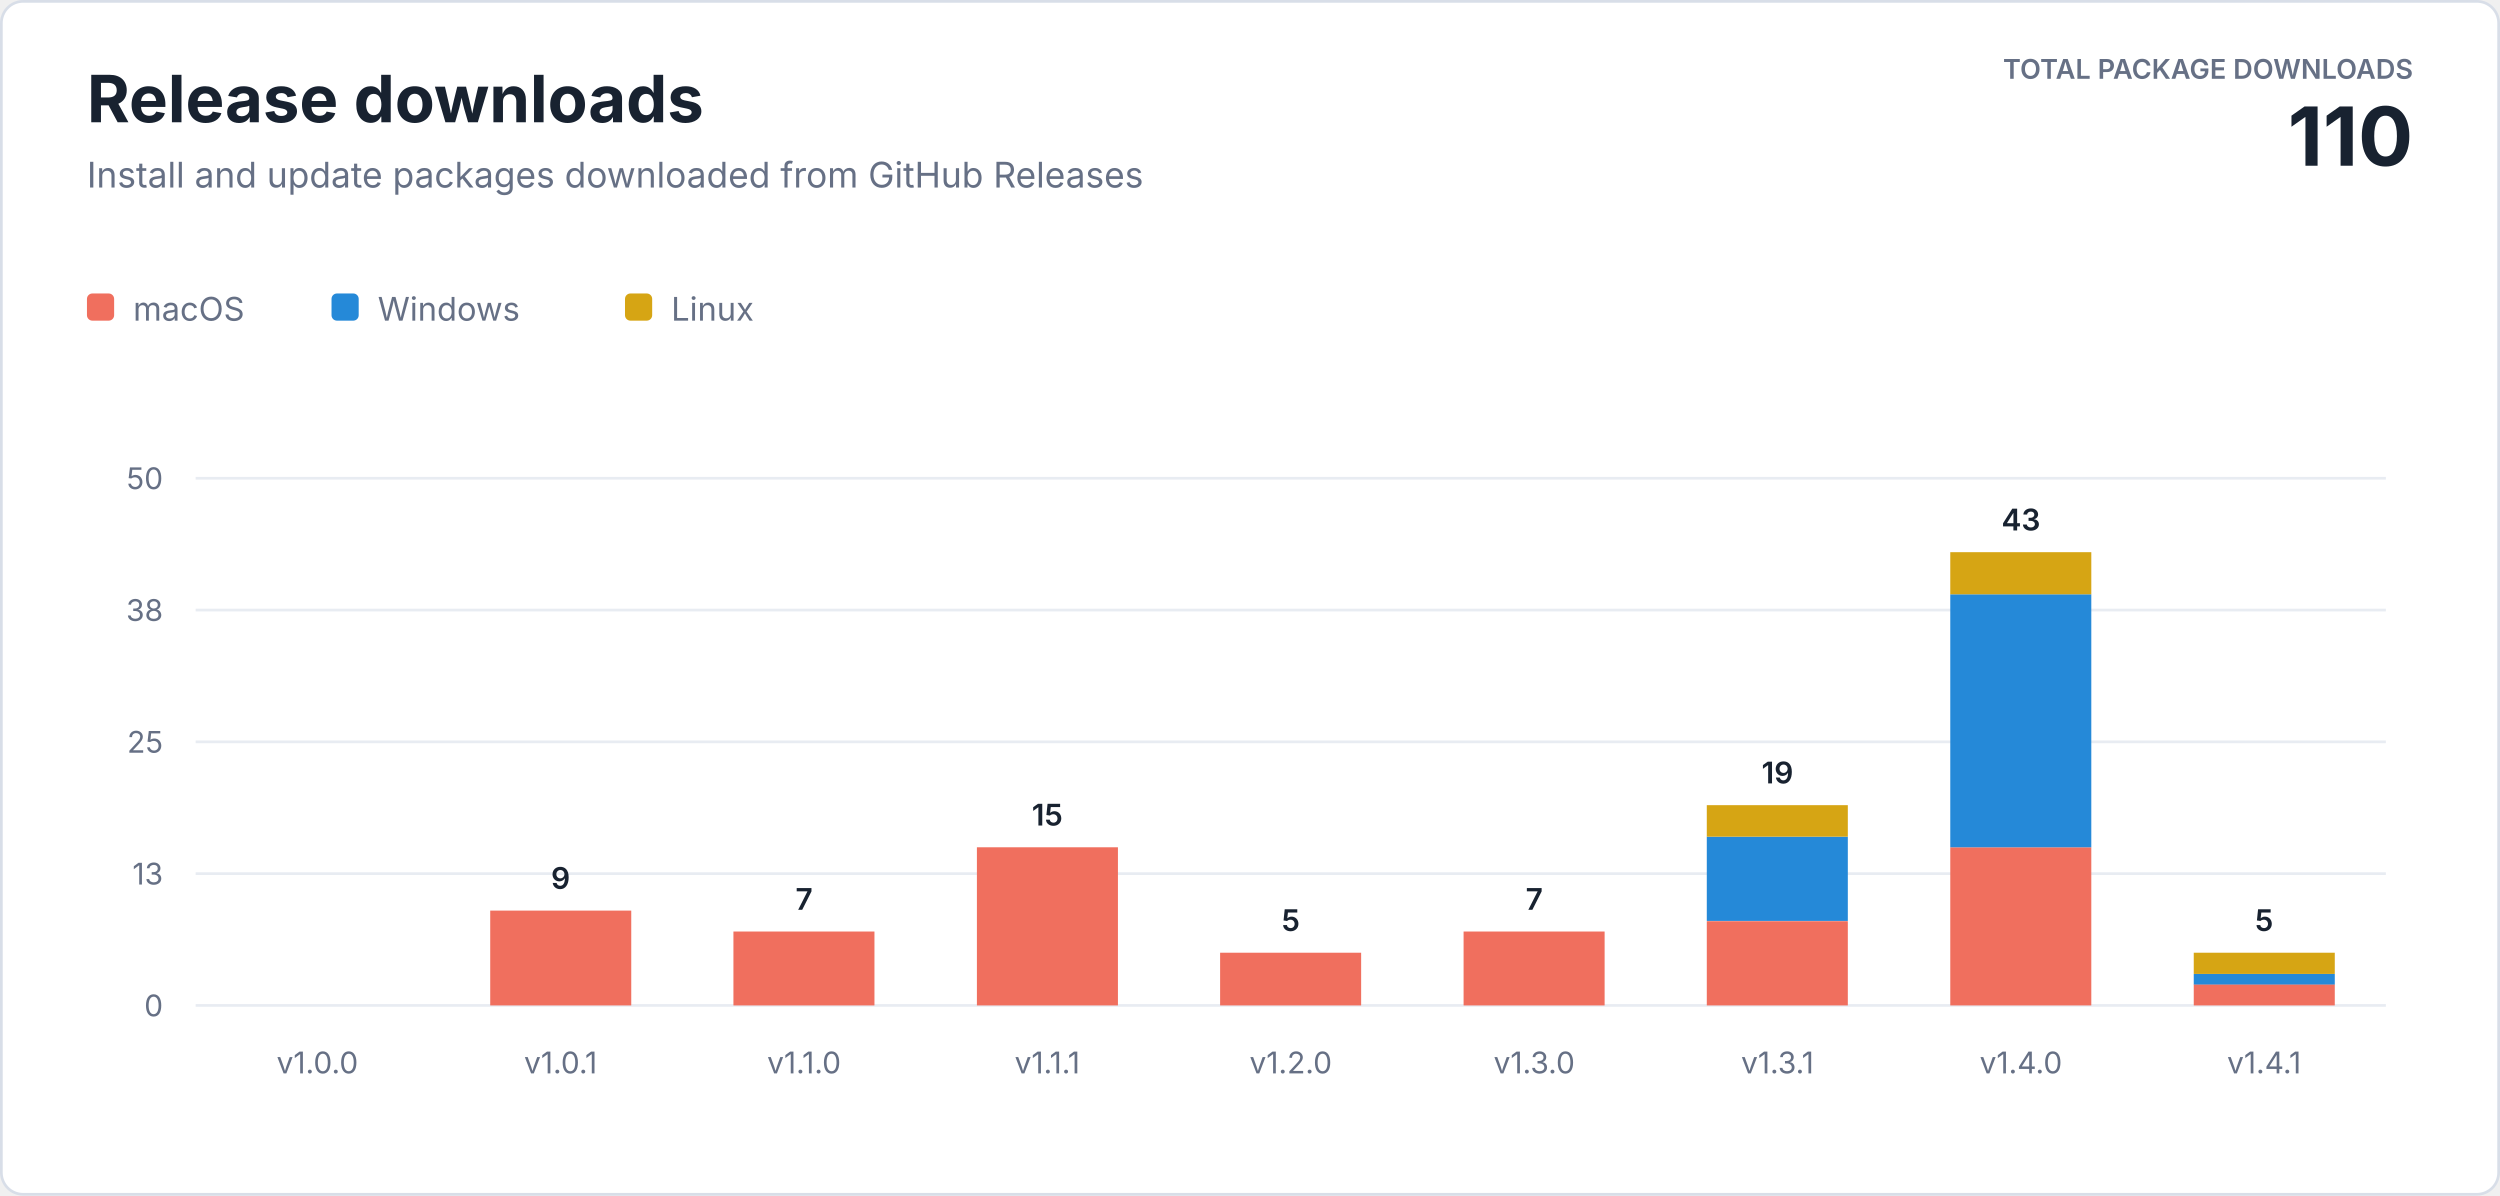
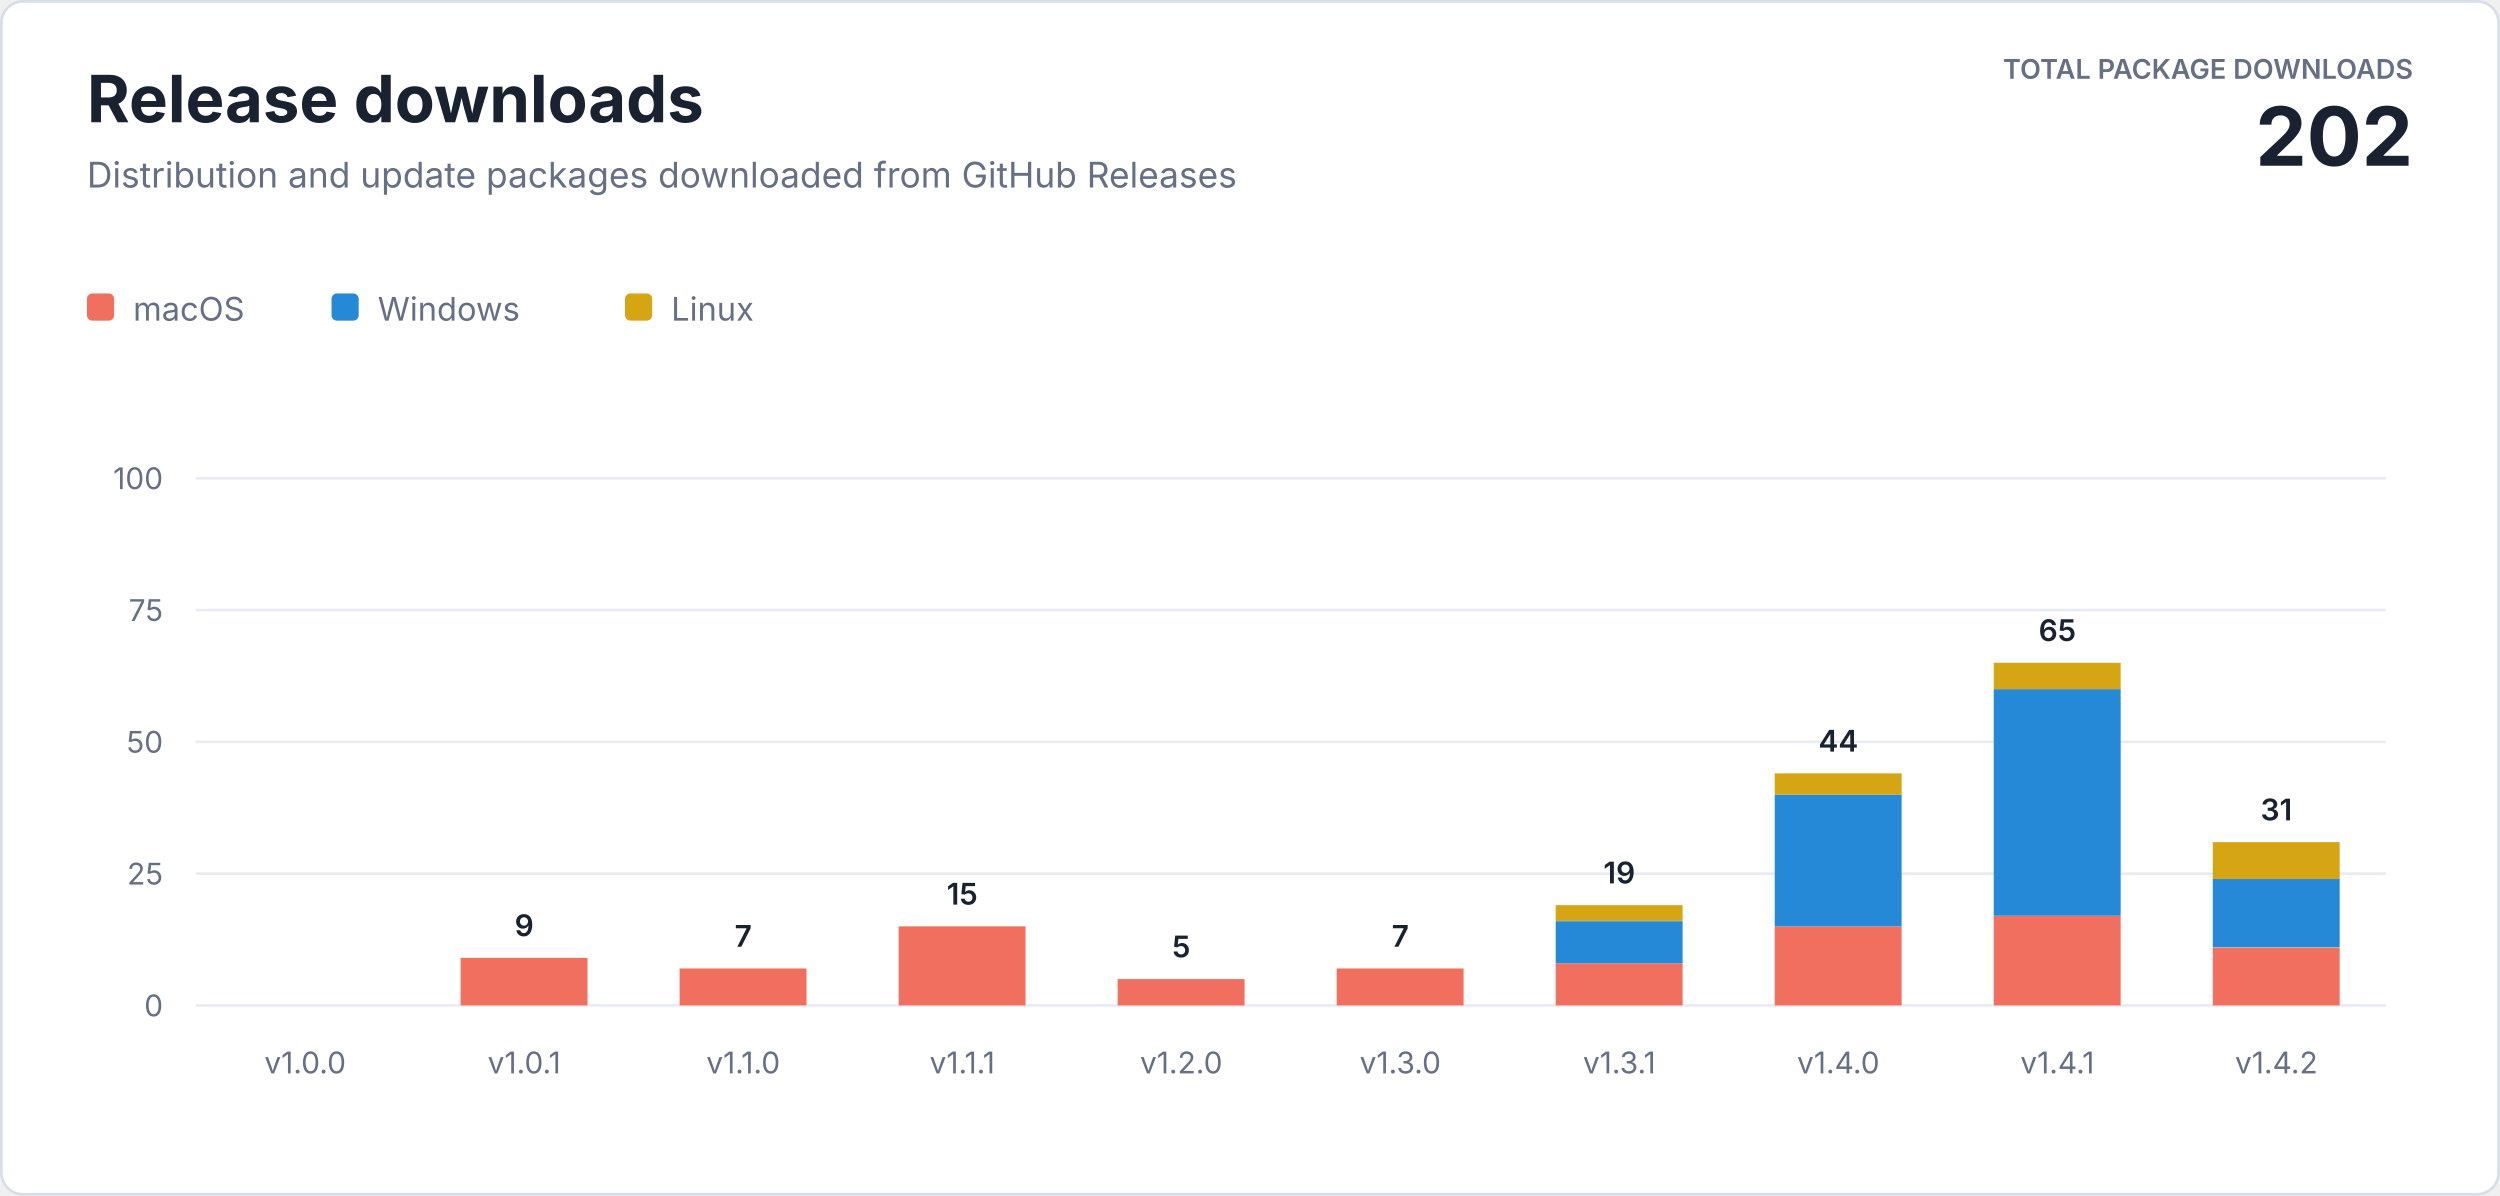
<svg xmlns="http://www.w3.org/2000/svg" width="920" height="440" viewBox="0 0 920 440" role="img" aria-labelledby="title description">
  <style>
    text { font-family: -apple-system, BlinkMacSystemFont, "Segoe UI", sans-serif; letter-spacing: 0; }
    .heading { fill: #182230; font-size: 24px; font-weight: 700; }
    .subtitle { fill: #667085; font-size: 13px; }
    .total-label { fill: #667085; font-size: 10px; font-weight: 600; }
    .total-value { fill: #182230; font-size: 30px; font-weight: 700; }
    .axis { fill: #667085; font-size: 11px; }
    .value { fill: #182230; font-size: 11px; font-weight: 600; }
    .legend { fill: #667085; font-size: 12px; }
  </style>
  <rect x="0.5" y="0.5" width="919" height="439" rx="8" fill="#ffffff" stroke="#d8dee8" />
  <text class="heading" x="32" y="45">Release downloads</text>
-   <text class="subtitle" x="32" y="69">Install and update packages downloaded from GitHub Releases</text>
+   <text class="subtitle" x="32" y="69">Distribution and update packages downloaded from GitHub Releases</text>
  <text class="total-label" x="888" y="29" text-anchor="end">TOTAL PACKAGE DOWNLOADS</text>
-   <text class="total-value" x="888" y="61" text-anchor="end">110</text>
+   <text class="total-value" x="888" y="61" text-anchor="end">202</text>
  <g transform="translate(32 108)">
    <rect width="10" height="10" rx="2" fill="#f06f5e" />
    <text class="legend" x="17" y="10">macOS</text>
    <rect x="90" width="10" height="10" rx="2" fill="#2589d8" />
    <text class="legend" x="107" y="10">Windows</text>
    <rect x="198" width="10" height="10" rx="2" fill="#d6a514" />
    <text class="legend" x="215" y="10">Linux</text>
  </g>
  <line x1="72" y1="370" x2="878" y2="370" stroke="#e8ecf2" />
  <text class="axis" x="60" y="374" text-anchor="end">0</text>
  <line x1="72" y1="321.5" x2="878" y2="321.5" stroke="#e8ecf2" />
-   <text class="axis" x="60" y="325.5" text-anchor="end">13</text>
+   <text class="axis" x="60" y="325.5" text-anchor="end">25</text>
  <line x1="72" y1="273" x2="878" y2="273" stroke="#e8ecf2" />
-   <text class="axis" x="60" y="277" text-anchor="end">25</text>
+   <text class="axis" x="60" y="277" text-anchor="end">50</text>
  <line x1="72" y1="224.5" x2="878" y2="224.5" stroke="#e8ecf2" />
-   <text class="axis" x="60" y="228.5" text-anchor="end">38</text>
+   <text class="axis" x="60" y="228.5" text-anchor="end">75</text>
  <line x1="72" y1="176" x2="878" y2="176" stroke="#e8ecf2" />
-   <text class="axis" x="60" y="180" text-anchor="end">50</text>
-   <text class="axis" x="116.8" y="395" text-anchor="middle">v1.0.0</text>
-   <rect x="180.4" y="335.1" width="51.9" height="34.9" fill="#f06f5e" />
-   <text class="value" x="206.3" y="327.1" text-anchor="middle">9</text>
-   <text class="axis" x="206.3" y="395" text-anchor="middle">v1.0.1</text>
-   <rect x="269.9" y="342.8" width="51.9" height="27.2" fill="#f06f5e" />
-   <text class="value" x="295.9" y="334.8" text-anchor="middle">7</text>
-   <text class="axis" x="295.9" y="395" text-anchor="middle">v1.1.0</text>
-   <rect x="359.5" y="311.8" width="51.9" height="58.2" fill="#f06f5e" />
-   <text class="value" x="385.4" y="303.8" text-anchor="middle">15</text>
-   <text class="axis" x="385.4" y="395" text-anchor="middle">v1.1.1</text>
-   <rect x="449.0" y="350.6" width="51.9" height="19.4" fill="#f06f5e" />
-   <text class="value" x="475.0" y="342.6" text-anchor="middle">5</text>
-   <text class="axis" x="475.0" y="395" text-anchor="middle">v1.2.0</text>
-   <rect x="538.6" y="342.8" width="51.9" height="27.2" fill="#f06f5e" />
-   <text class="value" x="564.6" y="334.8" text-anchor="middle">7</text>
-   <text class="axis" x="564.6" y="395" text-anchor="middle">v1.3.0</text>
-   <rect x="628.1" y="339.0" width="51.9" height="31.0" fill="#f06f5e" />
-   <rect x="628.1" y="307.9" width="51.9" height="31.0" fill="#2589d8" />
-   <rect x="628.1" y="296.3" width="51.9" height="11.6" fill="#d6a514" />
-   <text class="value" x="654.1" y="288.3" text-anchor="middle">19</text>
-   <text class="axis" x="654.1" y="395" text-anchor="middle">v1.3.1</text>
-   <rect x="717.7" y="311.8" width="51.9" height="58.2" fill="#f06f5e" />
-   <rect x="717.7" y="218.7" width="51.9" height="93.1" fill="#2589d8" />
-   <rect x="717.7" y="203.2" width="51.9" height="15.5" fill="#d6a514" />
-   <text class="value" x="743.7" y="195.2" text-anchor="middle">43</text>
-   <text class="axis" x="743.7" y="395" text-anchor="middle">v1.4.0</text>
-   <rect x="807.3" y="362.2" width="51.9" height="7.8" fill="#f06f5e" />
-   <rect x="807.3" y="358.4" width="51.9" height="3.9" fill="#2589d8" />
-   <rect x="807.3" y="350.6" width="51.9" height="7.8" fill="#d6a514" />
-   <text class="value" x="833.2" y="342.6" text-anchor="middle">5</text>
-   <text class="axis" x="833.2" y="395" text-anchor="middle">v1.4.1</text>
+   <text class="axis" x="60" y="180" text-anchor="end">100</text>
+   <text class="axis" x="112.3" y="395" text-anchor="middle">v1.0.0</text>
+   <rect x="169.5" y="352.5" width="46.7" height="17.5" fill="#f06f5e" />
+   <text class="value" x="192.9" y="344.5" text-anchor="middle">9</text>
+   <text class="axis" x="192.9" y="395" text-anchor="middle">v1.0.1</text>
+   <rect x="250.1" y="356.4" width="46.7" height="13.6" fill="#f06f5e" />
+   <text class="value" x="273.5" y="348.4" text-anchor="middle">7</text>
+   <text class="axis" x="273.5" y="395" text-anchor="middle">v1.1.0</text>
+   <rect x="330.7" y="340.9" width="46.7" height="29.1" fill="#f06f5e" />
+   <text class="value" x="354.1" y="332.9" text-anchor="middle">15</text>
+   <text class="axis" x="354.1" y="395" text-anchor="middle">v1.1.1</text>
+   <rect x="411.3" y="360.3" width="46.7" height="9.7" fill="#f06f5e" />
+   <text class="value" x="434.7" y="352.3" text-anchor="middle">5</text>
+   <text class="axis" x="434.7" y="395" text-anchor="middle">v1.2.0</text>
+   <rect x="491.9" y="356.4" width="46.7" height="13.6" fill="#f06f5e" />
+   <text class="value" x="515.3" y="348.4" text-anchor="middle">7</text>
+   <text class="axis" x="515.3" y="395" text-anchor="middle">v1.3.0</text>
+   <rect x="572.5" y="354.5" width="46.7" height="15.5" fill="#f06f5e" />
+   <rect x="572.5" y="339.0" width="46.7" height="15.5" fill="#2589d8" />
+   <rect x="572.5" y="333.1" width="46.7" height="5.8" fill="#d6a514" />
+   <text class="value" x="595.9" y="325.1" text-anchor="middle">19</text>
+   <text class="axis" x="595.9" y="395" text-anchor="middle">v1.3.1</text>
+   <rect x="653.1" y="340.9" width="46.7" height="29.1" fill="#f06f5e" />
+   <rect x="653.1" y="292.4" width="46.7" height="48.5" fill="#2589d8" />
+   <rect x="653.1" y="284.6" width="46.7" height="7.8" fill="#d6a514" />
+   <text class="value" x="676.5" y="276.6" text-anchor="middle">44</text>
+   <text class="axis" x="676.5" y="395" text-anchor="middle">v1.4.0</text>
+   <rect x="733.7" y="337.0" width="46.7" height="33.0" fill="#f06f5e" />
+   <rect x="733.7" y="253.6" width="46.7" height="83.4" fill="#2589d8" />
+   <rect x="733.7" y="243.9" width="46.7" height="9.7" fill="#d6a514" />
+   <text class="value" x="757.1" y="235.9" text-anchor="middle">65</text>
+   <text class="axis" x="757.1" y="395" text-anchor="middle">v1.4.1</text>
+   <rect x="814.3" y="348.7" width="46.7" height="21.3" fill="#f06f5e" />
+   <rect x="814.3" y="323.4" width="46.7" height="25.2" fill="#2589d8" />
+   <rect x="814.3" y="309.9" width="46.7" height="13.6" fill="#d6a514" />
+   <text class="value" x="837.7" y="301.9" text-anchor="middle">31</text>
+   <text class="axis" x="837.7" y="395" text-anchor="middle">v1.4.2</text>
</svg>
